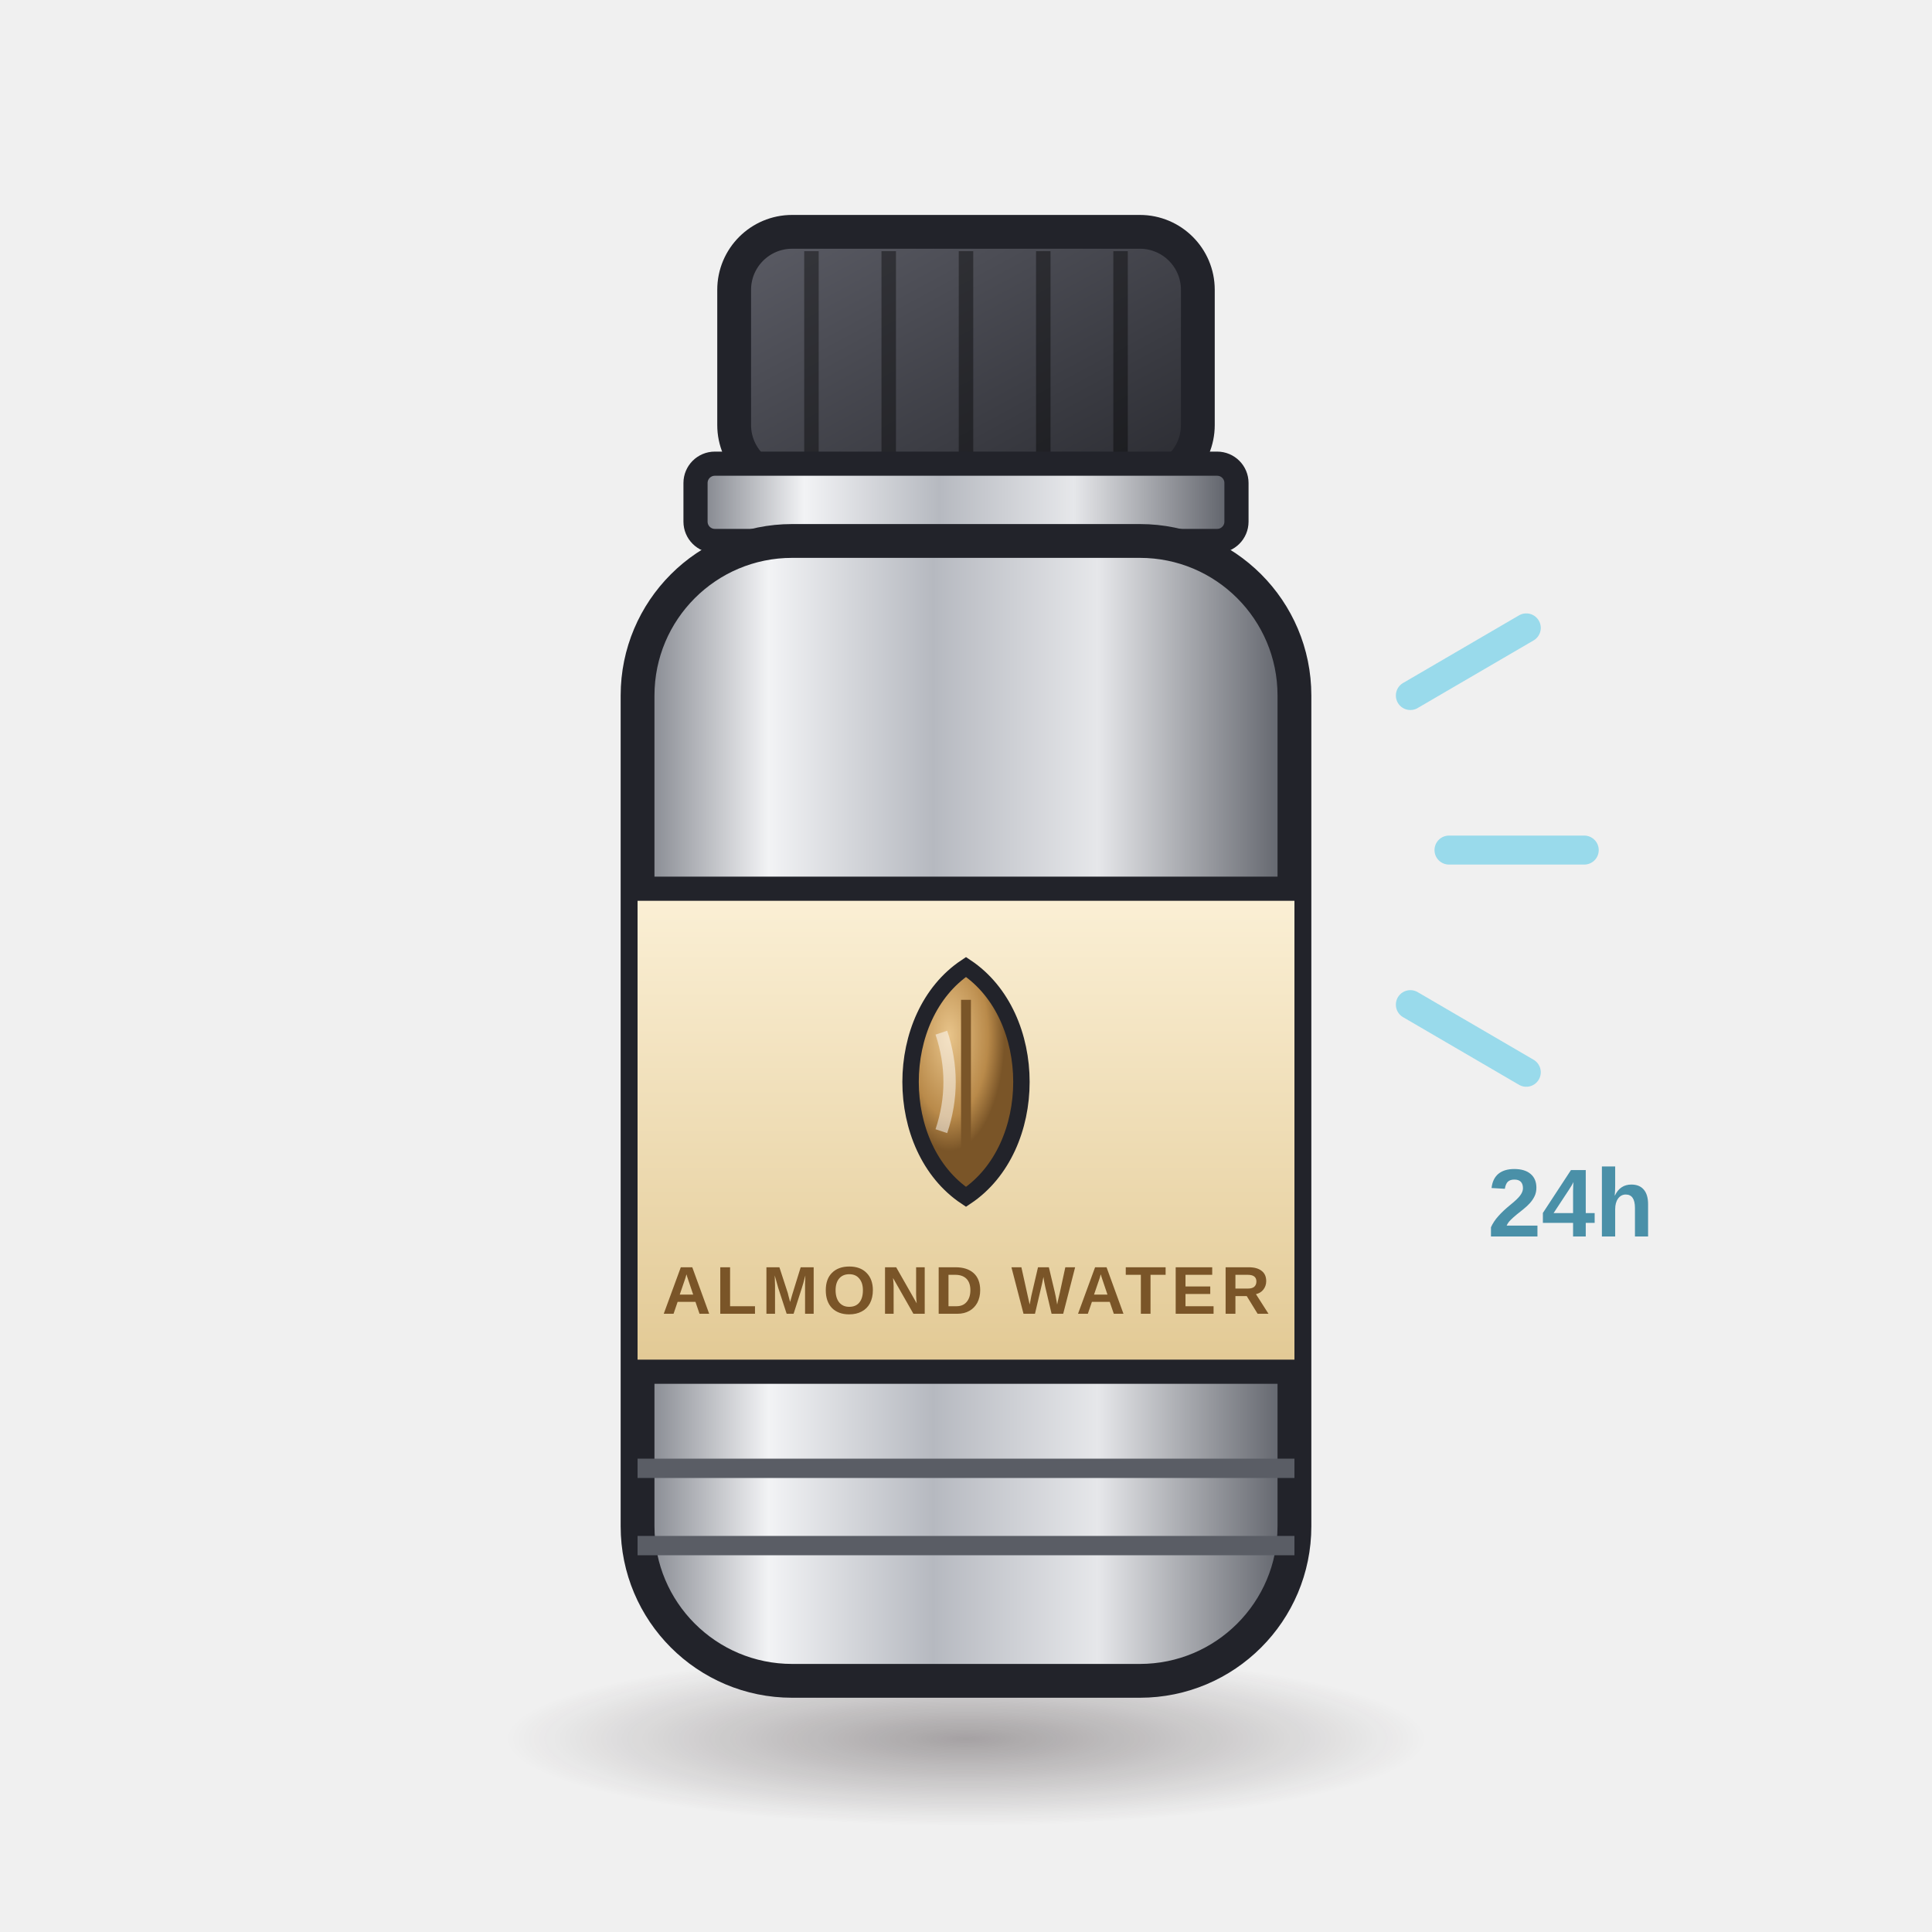
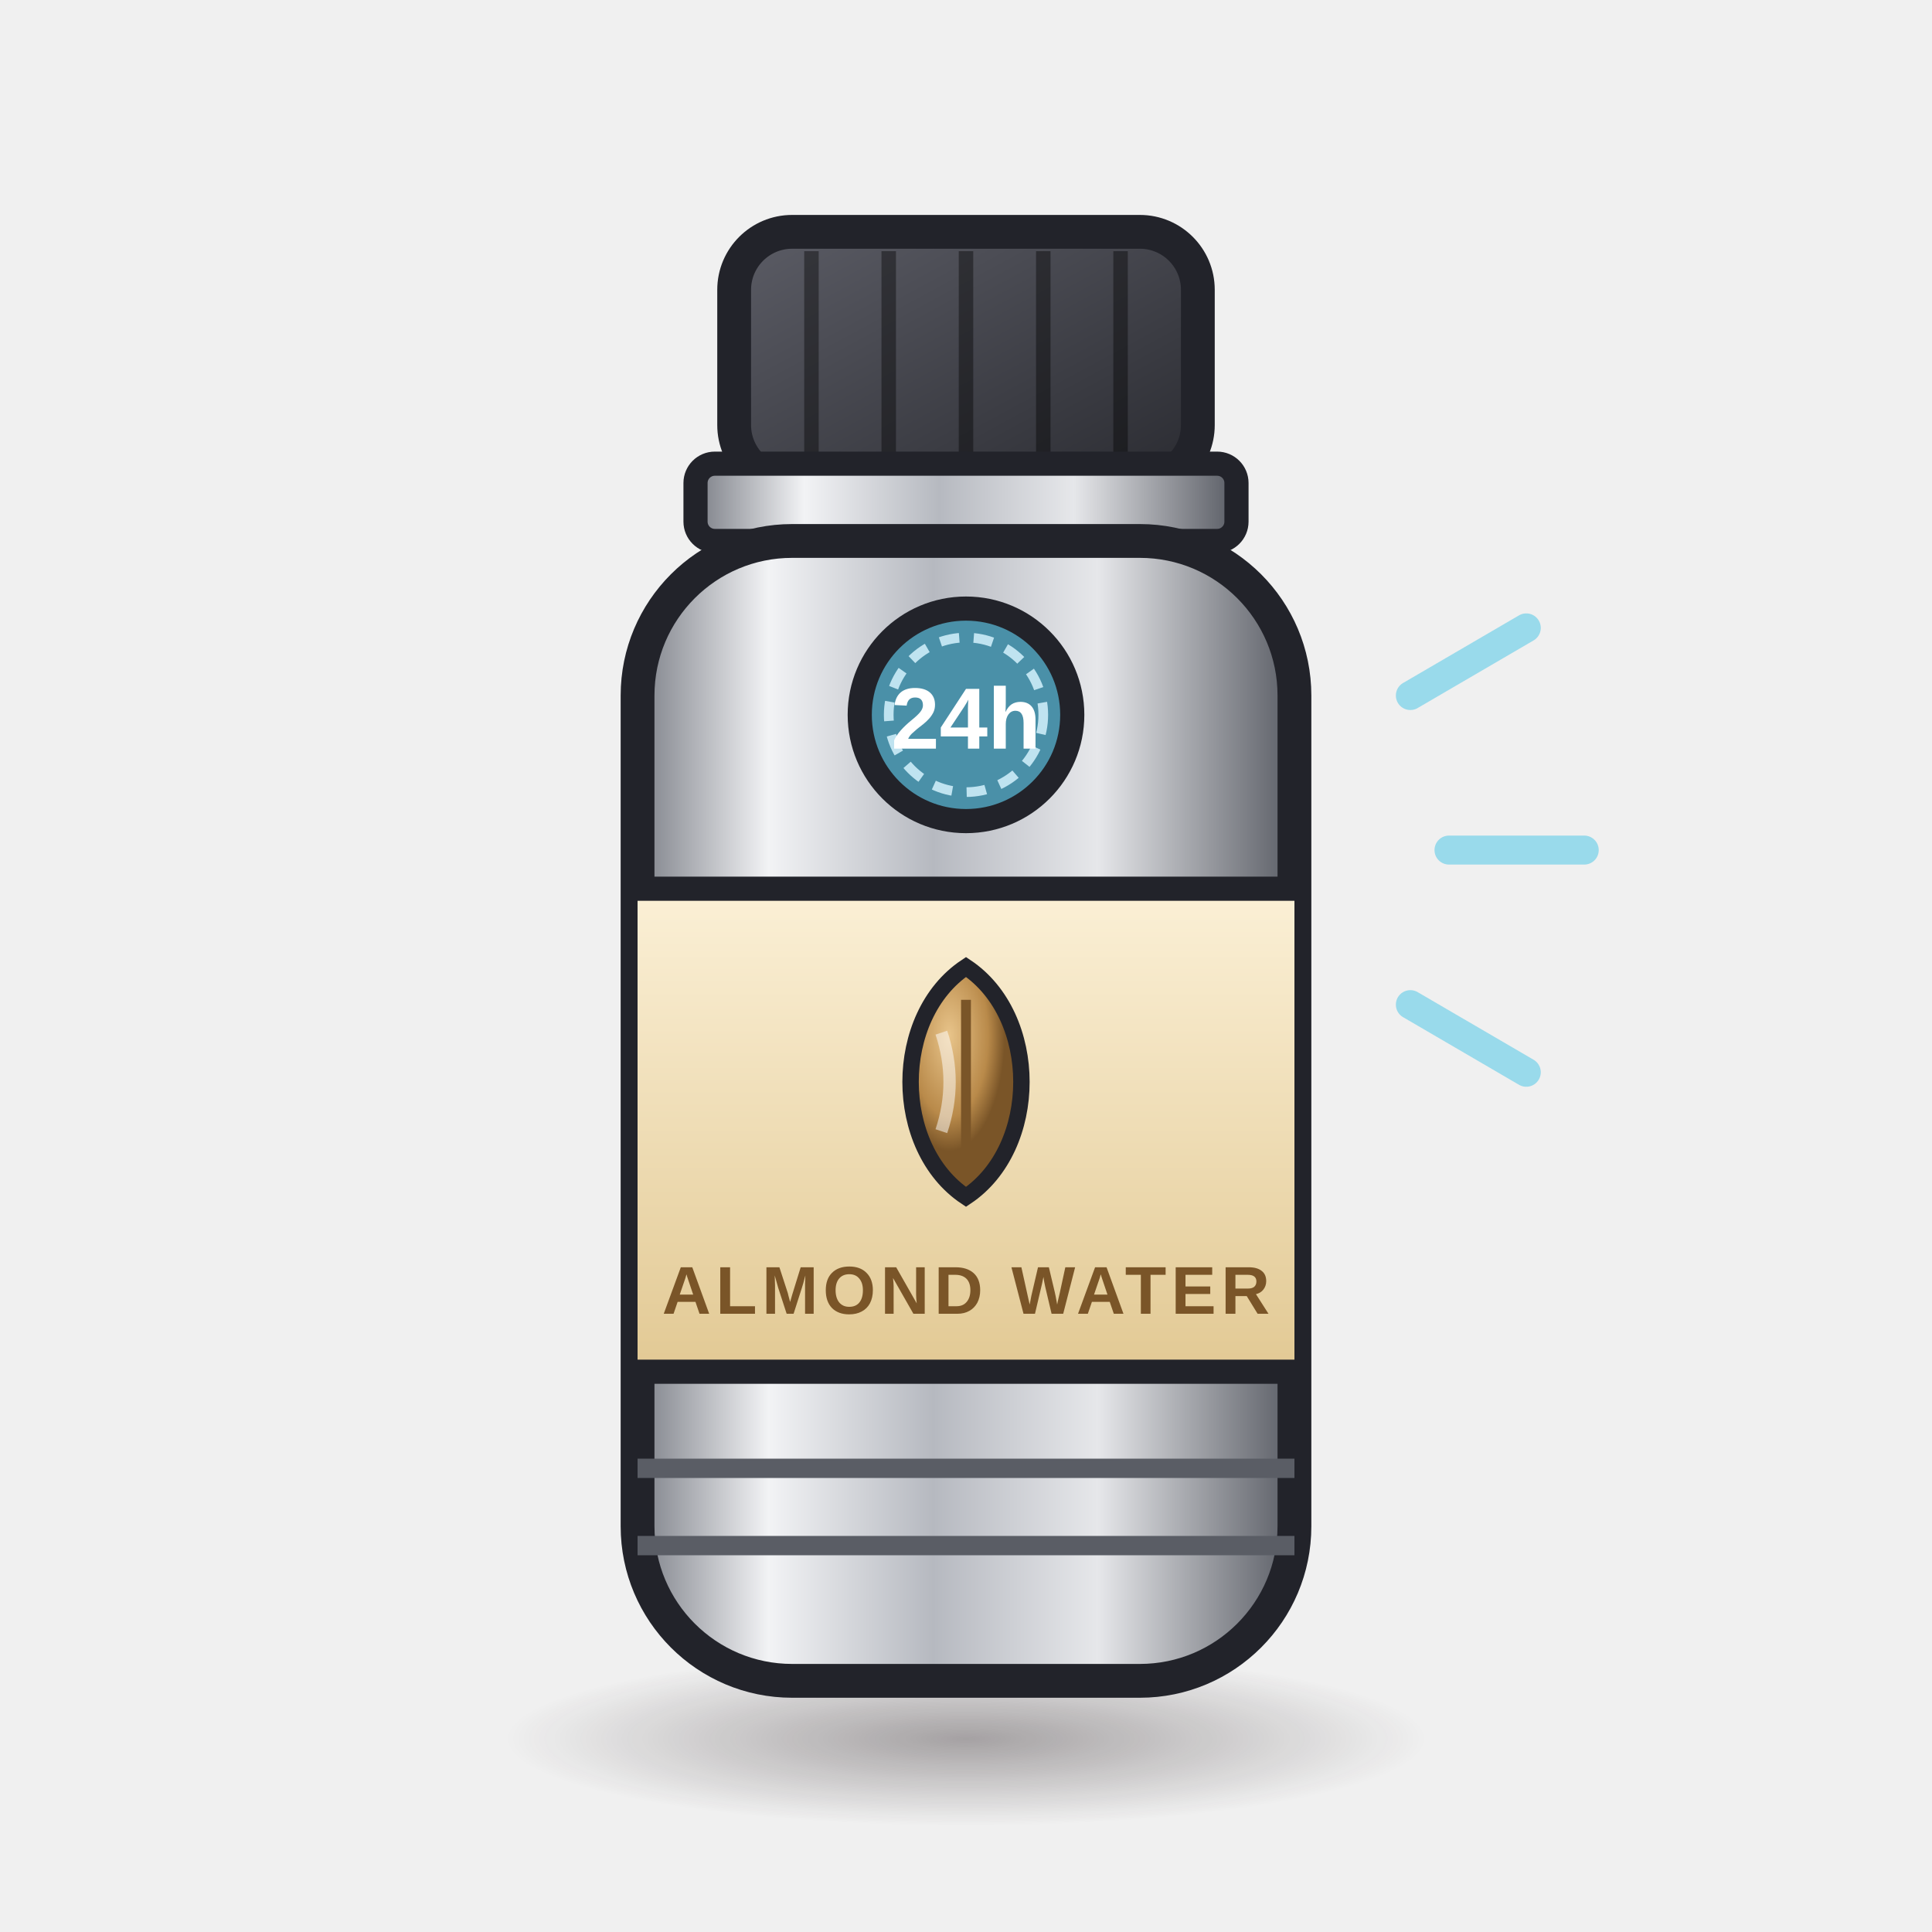
<svg xmlns="http://www.w3.org/2000/svg" viewBox="0 0 200 200">
  <defs>
    <radialGradient id="sh" cx="0.5" cy="0.5" r="0.5">
      <stop offset="0" stop-color="#1a1014" stop-opacity="0.35" />
      <stop offset="1" stop-color="#1a1014" stop-opacity="0" />
    </radialGradient>
    <linearGradient id="st" x1="0" y1="0" x2="1" y2="0">
      <stop offset="0" stop-color="#7d8088" />
      <stop offset="0.25" stop-color="#f2f3f5" />
      <stop offset="0.5" stop-color="#b6b9c0" />
      <stop offset="0.75" stop-color="#e6e7ea" />
      <stop offset="1" stop-color="#6a6d75" />
    </linearGradient>
    <linearGradient id="al" x1="0" y1="0" x2="0" y2="1">
      <stop offset="0" stop-color="#fbf0d6" />
      <stop offset="1" stop-color="#e2c994" />
    </linearGradient>
    <radialGradient id="ab" cx="0.35" cy="0.3" r="0.5">
      <stop offset="0" stop-color="#e8c48a" />
      <stop offset="0.7" stop-color="#b98a4a" />
      <stop offset="1" stop-color="#7a5528" />
    </radialGradient>
    <linearGradient id="dk" x1="0" y1="0" x2="1" y2="1">
      <stop offset="0" stop-color="#5c5d66" />
      <stop offset="1" stop-color="#2a2b31" />
    </linearGradient>
    <linearGradient id="gr" x1="0" y1="0" x2="1" y2="1">
      <stop offset="0" stop-color="#b4b5be" />
      <stop offset="0.5" stop-color="#8a8b95" />
      <stop offset="1" stop-color="#55565f" />
    </linearGradient>
    <linearGradient id="stv" x1="0" y1="0" x2="1" y2="0">
      <stop offset="0" stop-color="#7d8088" />
      <stop offset="0.2" stop-color="#f2f3f5" />
      <stop offset="0.45" stop-color="#b6b9c0" />
      <stop offset="0.7" stop-color="#e6e7ea" />
      <stop offset="1" stop-color="#5a5d65" />
    </linearGradient>
  </defs>
  <ellipse cx="100" cy="180" rx="48" ry="9" fill="url(#sh)" />
  <rect x="76" y="24" width="48" height="26" rx="6" fill="url(#dk)" stroke="#22232a" stroke-width="3.5" />
  <g stroke="#000" stroke-width="1.5" opacity=".4">
    <path d="M84 26V48M92 26V48M100 26V48M108 26V48M116 26V48" />
  </g>
  <rect x="72" y="48" width="56" height="8" rx="2" fill="url(#stv)" stroke="#22232a" stroke-width="2.5" />
  <rect x="66" y="56" width="68" height="118" rx="16" fill="url(#stv)" stroke="#22232a" stroke-width="3.5" />
  <rect x="66" y="92" width="68" height="50" fill="url(#al)" />
  <path d="M66 92H134M66 142H134" stroke="#22232a" stroke-width="2.5" />
  <g transform="translate(100 112) scale(0.85)">
    <path d="M0-14C9-8 9 8 0 14C-9 8-9-8 0-14Z" fill="url(#ab)" stroke="#22232a" stroke-width="2" />
    <path d="M0-10V10" stroke="#7a5528" stroke-width="1.2" />
    <path d="M-3-6Q-1 0-3 6" fill="none" stroke="#fff" stroke-width="1.5" opacity=".5" />
  </g>
  <text x="100" y="136" font-family="Arial, sans-serif" font-weight="900" font-size="7" fill="#7a5528" text-anchor="middle" letter-spacing=".5">ALMOND WATER</text>
  <path d="M66 152H134" stroke="#5a5d65" stroke-width="2" />
  <path d="M66 160H134" stroke="#5a5d65" stroke-width="2" />
  <g fill="none" stroke="#8fd7ea" stroke-width="3" stroke-linecap="round" opacity=".9">
    <path d="M146 72l12-7M150 88h14M146 104l12 7" />
  </g>
-   <text x="154" y="128" font-family="Arial, sans-serif" font-weight="900" font-size="10" fill="#4a90a8">24h</text>
+   <circle cx="100" cy="74" r="11" fill="#4a90a8" stroke="#22232a" stroke-width="2.5" />
+   <circle cx="100" cy="74" r="8" fill="none" stroke="#bfe3f0" stroke-width="1" stroke-dasharray="2 1.5" />
+   <text x="100" y="77.5" font-family="Arial, sans-serif" font-weight="900" font-size="9" fill="#fff" text-anchor="middle">24h</text>
</svg>
